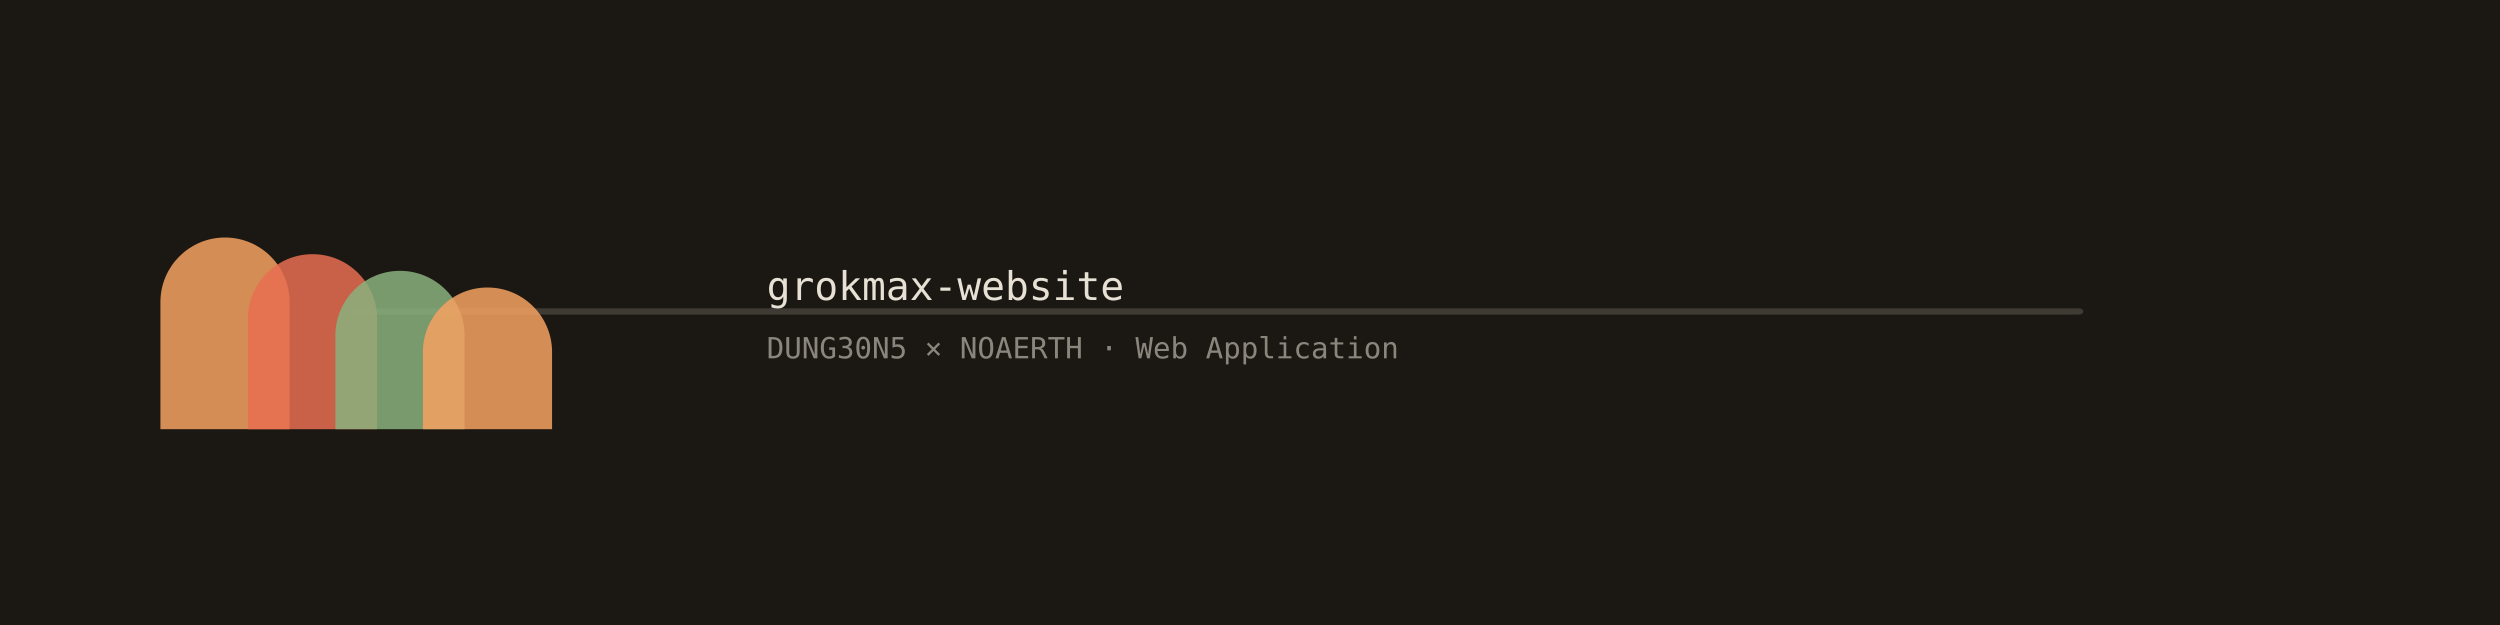
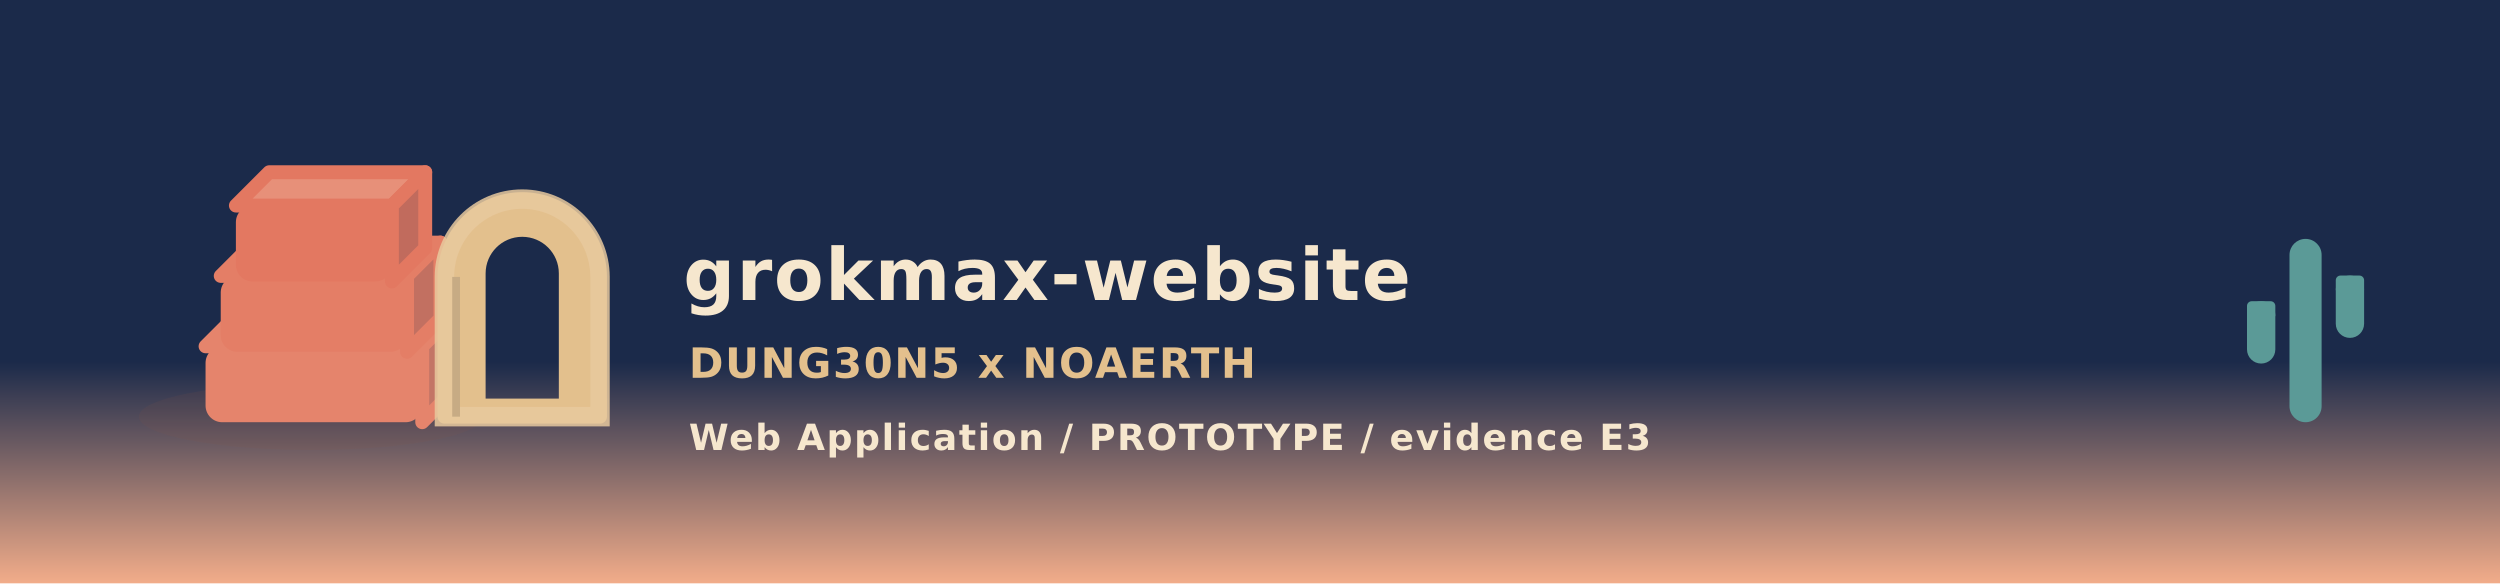
- <svg xmlns="http://www.w3.org/2000/svg" viewBox="0 0 1200 300" width="1200" height="300" role="img" aria-label="grokmax-website identity object">
-   <rect width="1200" height="300" fill="#1b1712" />
-   <defs>
-     <linearGradient id="gft" x1="0" y1="0" x2="1" y2="1">
-       <stop offset="0%" stop-color="#f4a261" />
-       <stop offset="100%" stop-color="#e76f51" />
-     </linearGradient>
-   </defs>
-   <rect x="168.00" y="148.00" width="832.00" height="3.00" rx="2.00" fill="rgba(253,246,233,0.160)" opacity="1.00" />
-   <path d="M77.00,206.00 L77.00,145.00 A31.00,31.00 0 0 1 139.00,145.00 L139.00,206.00 Z" fill="rgba(244,162,97,0.850)" opacity="1.00" />
-   <path d="M119.00,206.00 L119.00,153.00 A31.00,31.00 0 0 1 181.00,153.00 L181.00,206.00 Z" fill="rgba(231,111,81,0.850)" opacity="1.00" />
-   <path d="M161.00,206.00 L161.00,161.00 A31.00,31.00 0 0 1 223.00,161.00 L223.00,206.00 Z" fill="rgba(138,177,125,0.850)" opacity="1.00" />
-   <path d="M203.00,206.00 L203.00,169.00 A31.00,31.00 0 0 1 265.00,169.00 L265.00,206.00 Z" fill="rgba(244,162,97,0.850)" opacity="1.00" />
-   <text x="368" y="144" font-family="ui-monospace,Menlo,monospace" font-size="19" fill="rgba(253,246,233,0.900)">grokmax-website</text>
-   <text x="368" y="172" font-family="ui-monospace,Menlo,monospace" font-size="14" fill="rgba(253,246,233,0.500)">DUNG30N5 × NOAERTH · Web Application</text>
+ <svg xmlns="http://www.w3.org/2000/svg" width="900" height="210" viewBox="0 0 900 210" role="img" aria-label="grokmax-website - identity object">
+   <linearGradient id="skyf" x1="0" y1="0" x2="0" y2="1">
+     <stop offset="0" stop-color="#1b2a4a" />
+     <stop offset="0.62" stop-color="#1b2a4a" />
+     <stop offset="1" stop-color="#f3ad8a" />
+   </linearGradient>
+   <rect width="900" height="210" fill="url(#skyf)" />
+   <rect x="0" y="352" width="900" height="-142" fill="#e3c08d" />
+   <rect x="0" y="352" width="900" height="3" fill="#e6c596" />
+   <ellipse cx="112" cy="150" rx="62" ry="12" fill="rgba(138,90,68,0.11)" />
+   <path d="M74,124.67 L152,124.67 L164,112.67 L86,112.67 Z" fill="#e99a82" stroke="#e5846c" stroke-width="5" stroke-linejoin="round" />
+   <path d="M152,124.67 L164,112.67 L164,140 L152,152 Z" fill="#c37566" stroke="#e5846c" stroke-width="5" stroke-linejoin="round" />
+   <rect x="74" y="124.67" width="78" height="27.33" rx="6" fill="#e5846c" />
+   <path d="M79.46,99.33 L146.54,99.33 L158.54,87.33 L91.46,87.33 Z" fill="#e8957d" stroke="#e47e66" stroke-width="5" stroke-linejoin="round" />
+   <path d="M146.54,99.33 L158.54,87.33 L158.54,114.67 L146.54,126.67 Z" fill="#c27061" stroke="#e47e66" stroke-width="5" stroke-linejoin="round" />
+   <rect x="79.46" y="99.33" width="67.08" height="27.33" rx="6" fill="#e47e66" />
+   <path d="M84.92,74 L141.08,74 L153.08,62 L96.92,62 Z" fill="#e79079" stroke="#e37861" stroke-width="5" stroke-linejoin="round" />
+   <path d="M141.08,74 L153.08,62 L153.08,89.33 L141.08,101.33 Z" fill="#c16b5d" stroke="#e37861" stroke-width="5" stroke-linejoin="round" />
+   <rect x="84.92" y="74" width="56.16" height="27.33" rx="6" fill="#e37861" />
+   <path d="M160,150 L160,99.68 A28,28 0 0 1 216,99.68 L216,150 Z M172.32,146 L172.32,98.43 A15.68,15.68 0 0 1 203.68,98.43 L203.68,146 Z" fill="#e3c08d" fill-rule="evenodd" stroke="#e3c08d" stroke-width="5" stroke-linejoin="round" />
+   <path d="M160,150 L160,99.68 A28,28 0 0 1 216,99.68 L216,150 Z" fill="none" stroke="#e8c99d" stroke-width="7" stroke-linecap="round" opacity="0.85" />
+   <rect x="162.8" y="99.68" width="2.8" height="50.32" fill="#c7ab84" />
+   <text x="246" y="108" font-family="Verdana,DejaVu Sans,sans-serif" font-size="26" font-weight="700" letter-spacing="0.6" fill="#f6e7ce" text-anchor="start">grokmax-website</text>
+   <text x="248" y="136" font-family="Verdana,DejaVu Sans,sans-serif" font-size="15" font-weight="700" letter-spacing="0.6" fill="#e3c08d" text-anchor="start">DUNG30N5 x NOAERTH</text>
+   <text x="248" y="162" font-family="Verdana,DejaVu Sans,sans-serif" font-size="13" font-weight="700" letter-spacing="0.6" fill="#f6e7ce" text-anchor="start">Web Application  /  PROTOTYPE  /  evidence E3</text>
+   <rect x="824.22" y="86" width="11.56" height="66" rx="5.78" fill="#5b9a97" />
+   <rect x="808.92" y="108.44" width="10.2" height="22.44" rx="5.1" fill="#5b9a97" />
+   <rect x="808.92" y="108.44" width="10.2" height="6.6" rx="1.7" fill="#5b9a97" />
+   <rect x="840.88" y="99.2" width="10.2" height="22.44" rx="5.1" fill="#5b9a97" />
+   <rect x="840.88" y="99.2" width="10.2" height="6.6" rx="1.7" fill="#5b9a97" />
</svg>
